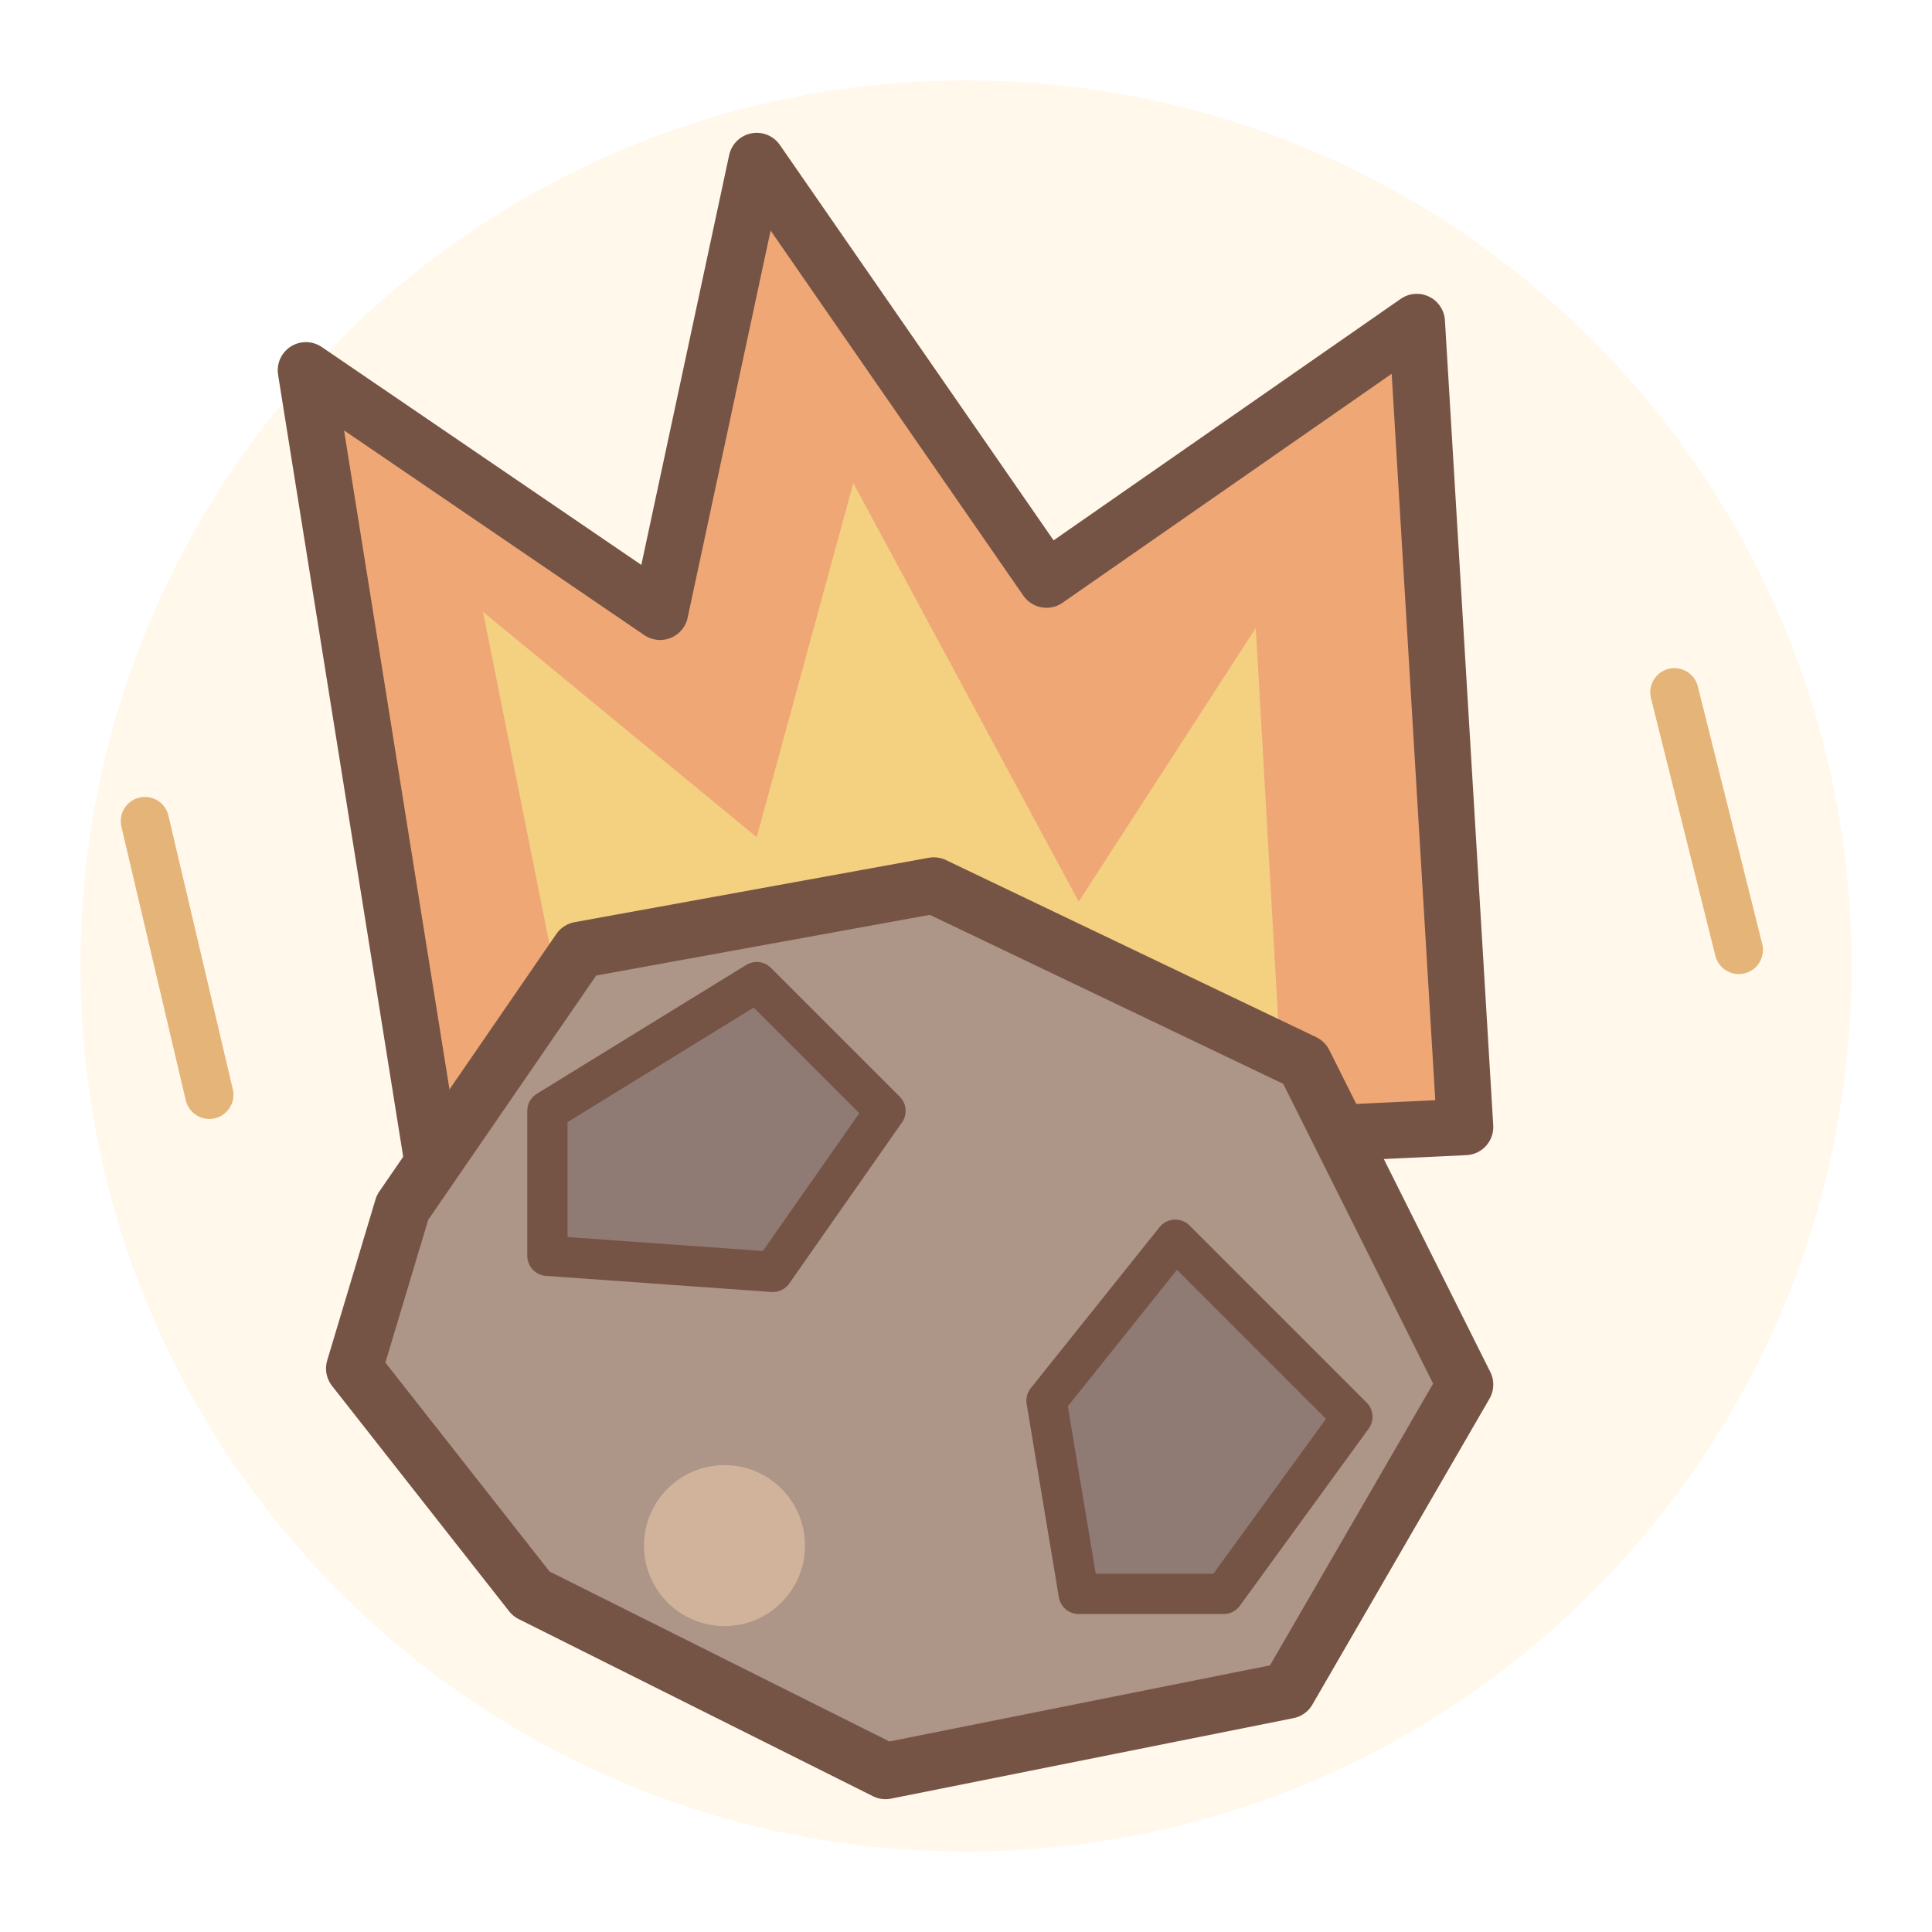
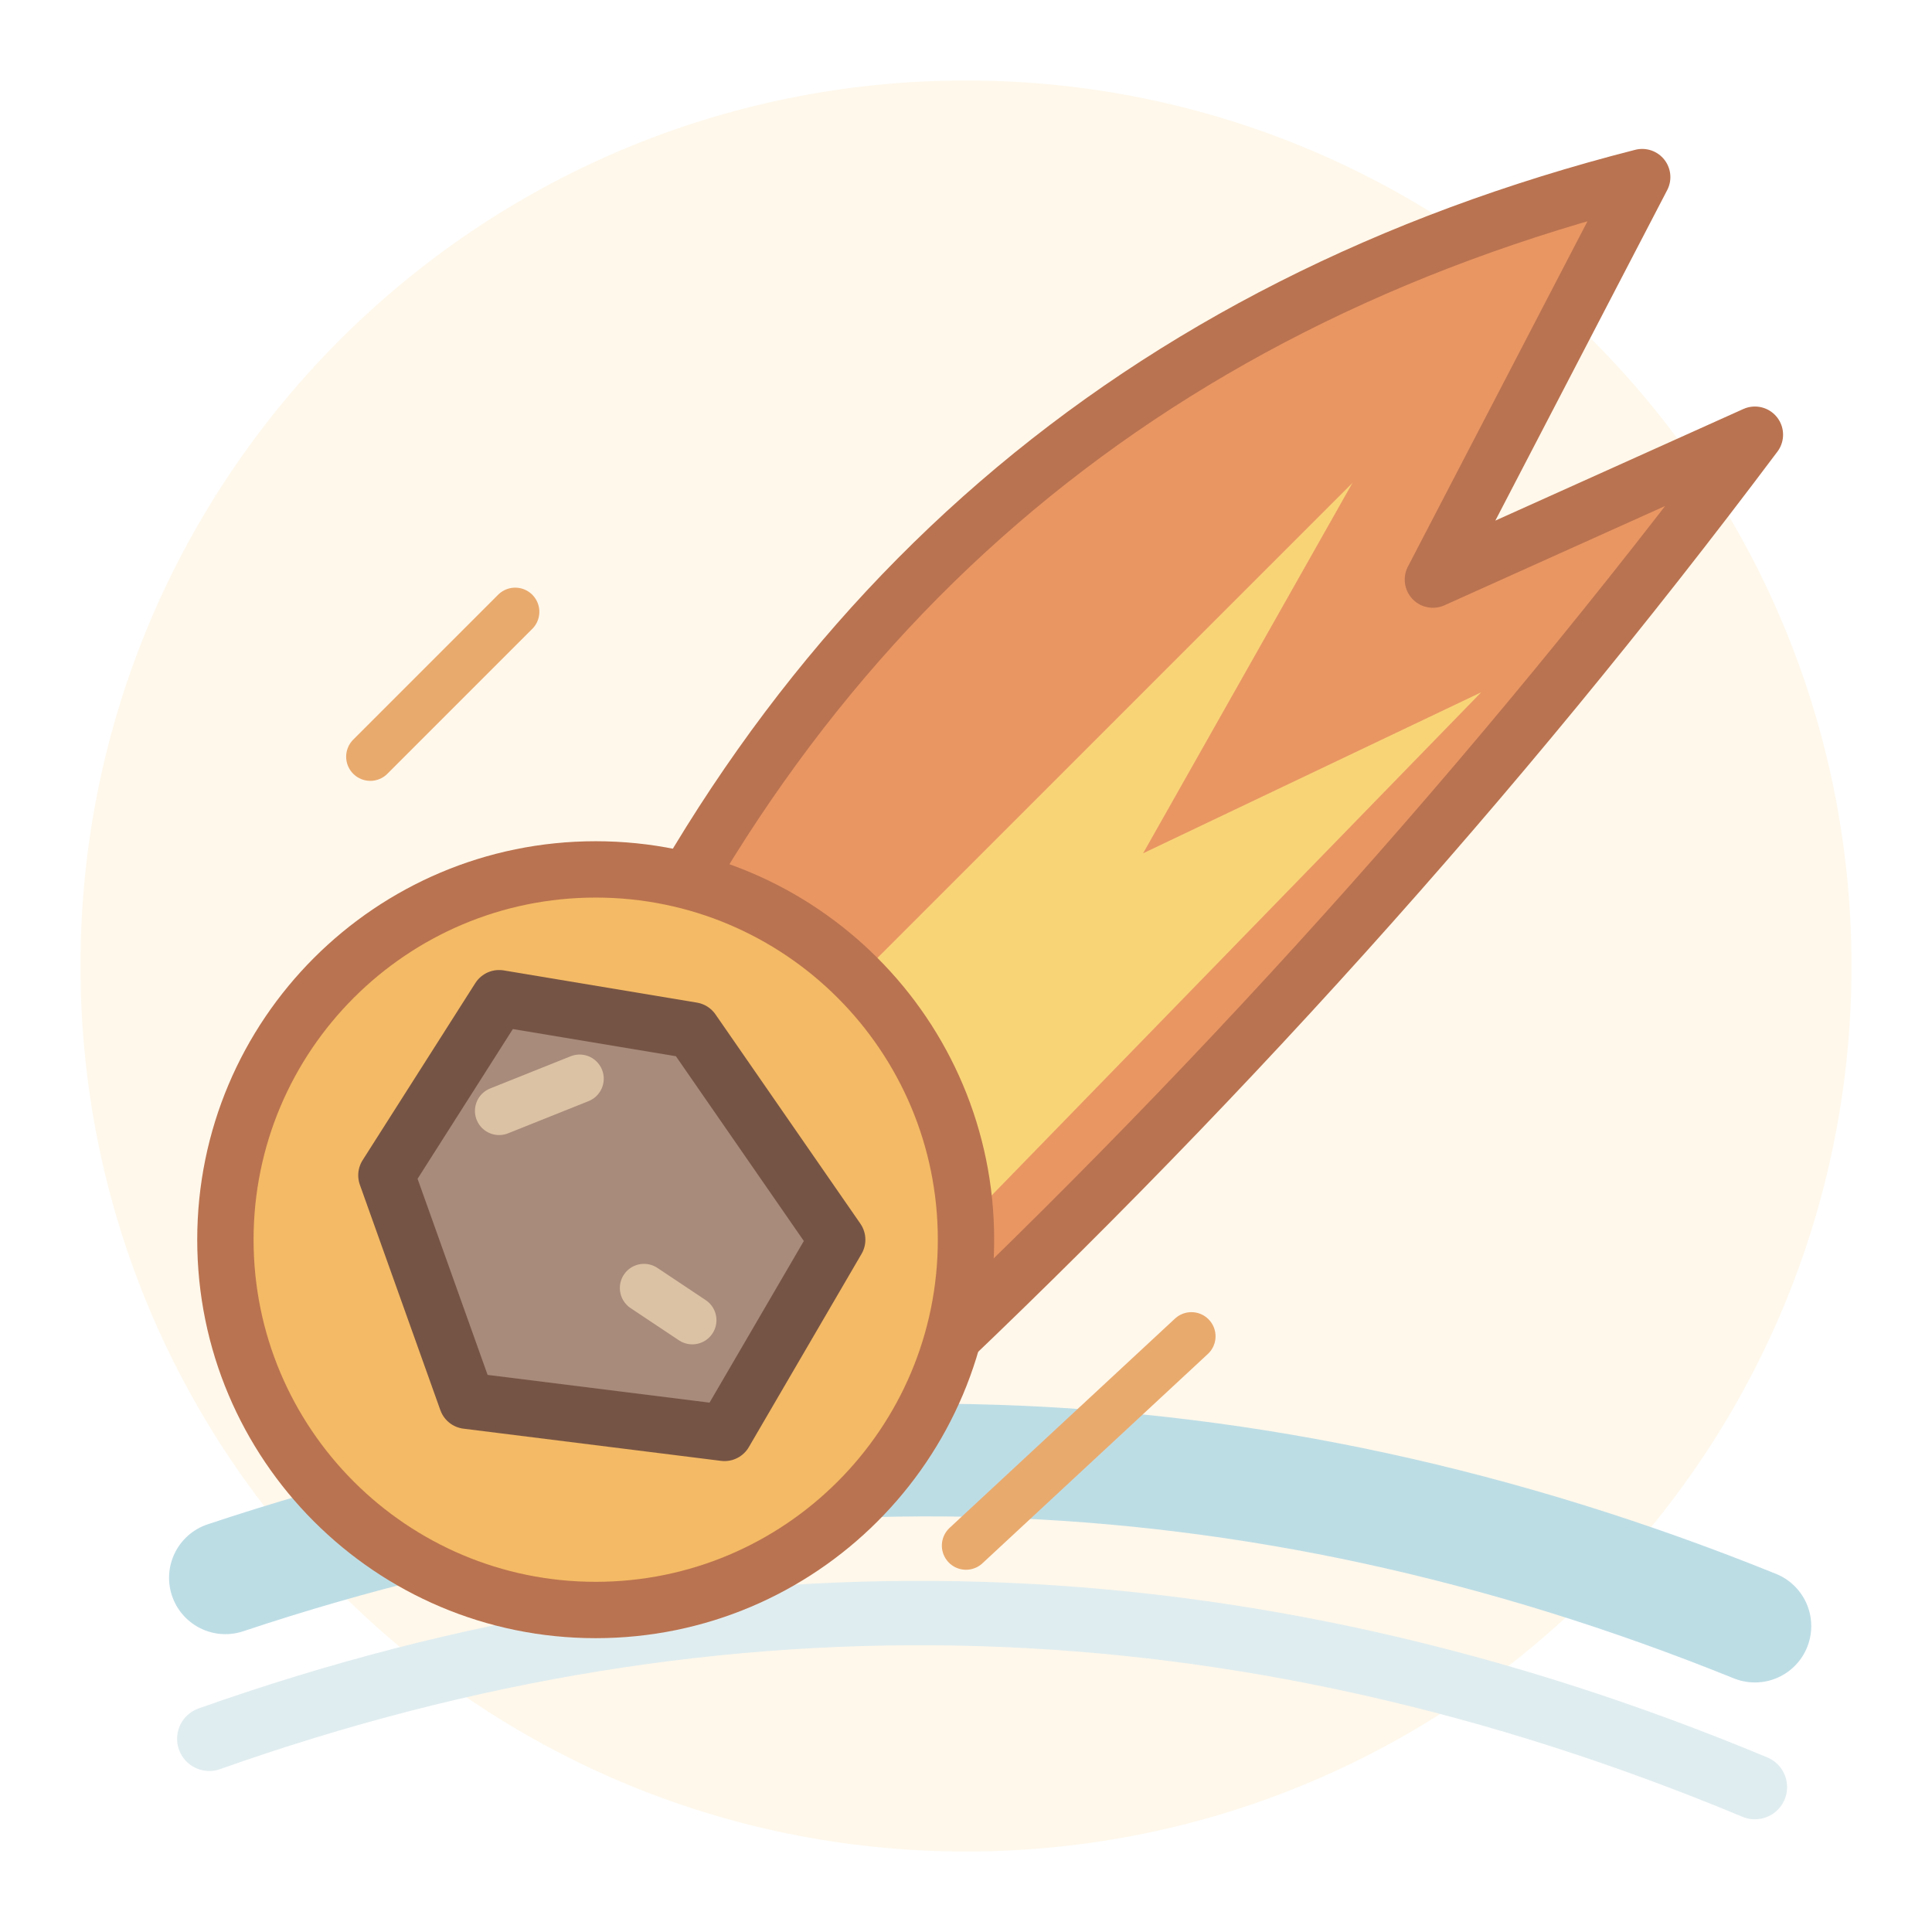
<svg xmlns="http://www.w3.org/2000/svg" viewBox="0 0 120 120" role="img" aria-labelledby="title">
  <circle cx="60" cy="60" r="55" fill="#fff8eb" />
  <g fill="none" stroke="#765445" stroke-width="3.5" stroke-linecap="round" stroke-linejoin="round">
-     <path d="M27 73 19 23 41 38 47 10 65 36 88 20 91 70Z" fill="#efa776" />
-     <path d="M36 68 30 38 47 52 53 30 67 56 78 39 80 74Z" fill="#f4d081" stroke="none" />
-     <path d="M25 75 36 59 58 55 81 66 91 86 80 105 55 110 33 99 22 85Z" fill="#ad9588" />
-     <path d="M34 69 47 61 55 69 48 79 34 78Z M65 87 73 77 84 88 76 99 67 99Z" fill="#8f7a74" stroke-width="2.5" />
-     <circle cx="45" cy="96" r="5" fill="#d0b39a" stroke="none" />
-     <path d="M9 51 13 68 M104 43 108 59" stroke="#e5b479" stroke-width="3" />
+     <path d="M14 98 Q62 82 109 101" stroke="#bddde5" stroke-width="7" />
+     <path d="M13 108 Q61 91 109 111" stroke="#e0edf0" stroke-width="4" />
+     <path d="M36 68 Q55 23 102 11 L89 36 109 27 Q85 59 55 87Z" fill="#e99663" stroke="#ba7350" />
+     <path d="M44 70 84 30 71 53 92 43 56 80Z" fill="#f9d477" stroke="none" />
+     <circle cx="37" cy="77" r="23" fill="#f4ba65" stroke="#ba7350" />
+     <path d="M24 73 31 62 43 64 52 77 45 89 29 87Z" fill="#a88b7b" />
+     <path d="M31 69 36 67 M40 80 43 82" stroke="#dcc2a4" stroke-width="3" />
+     <path d="M23 47 32 38 M60 96 74 83" stroke="#e9aa6e" stroke-width="3" />
  </g>
</svg>
